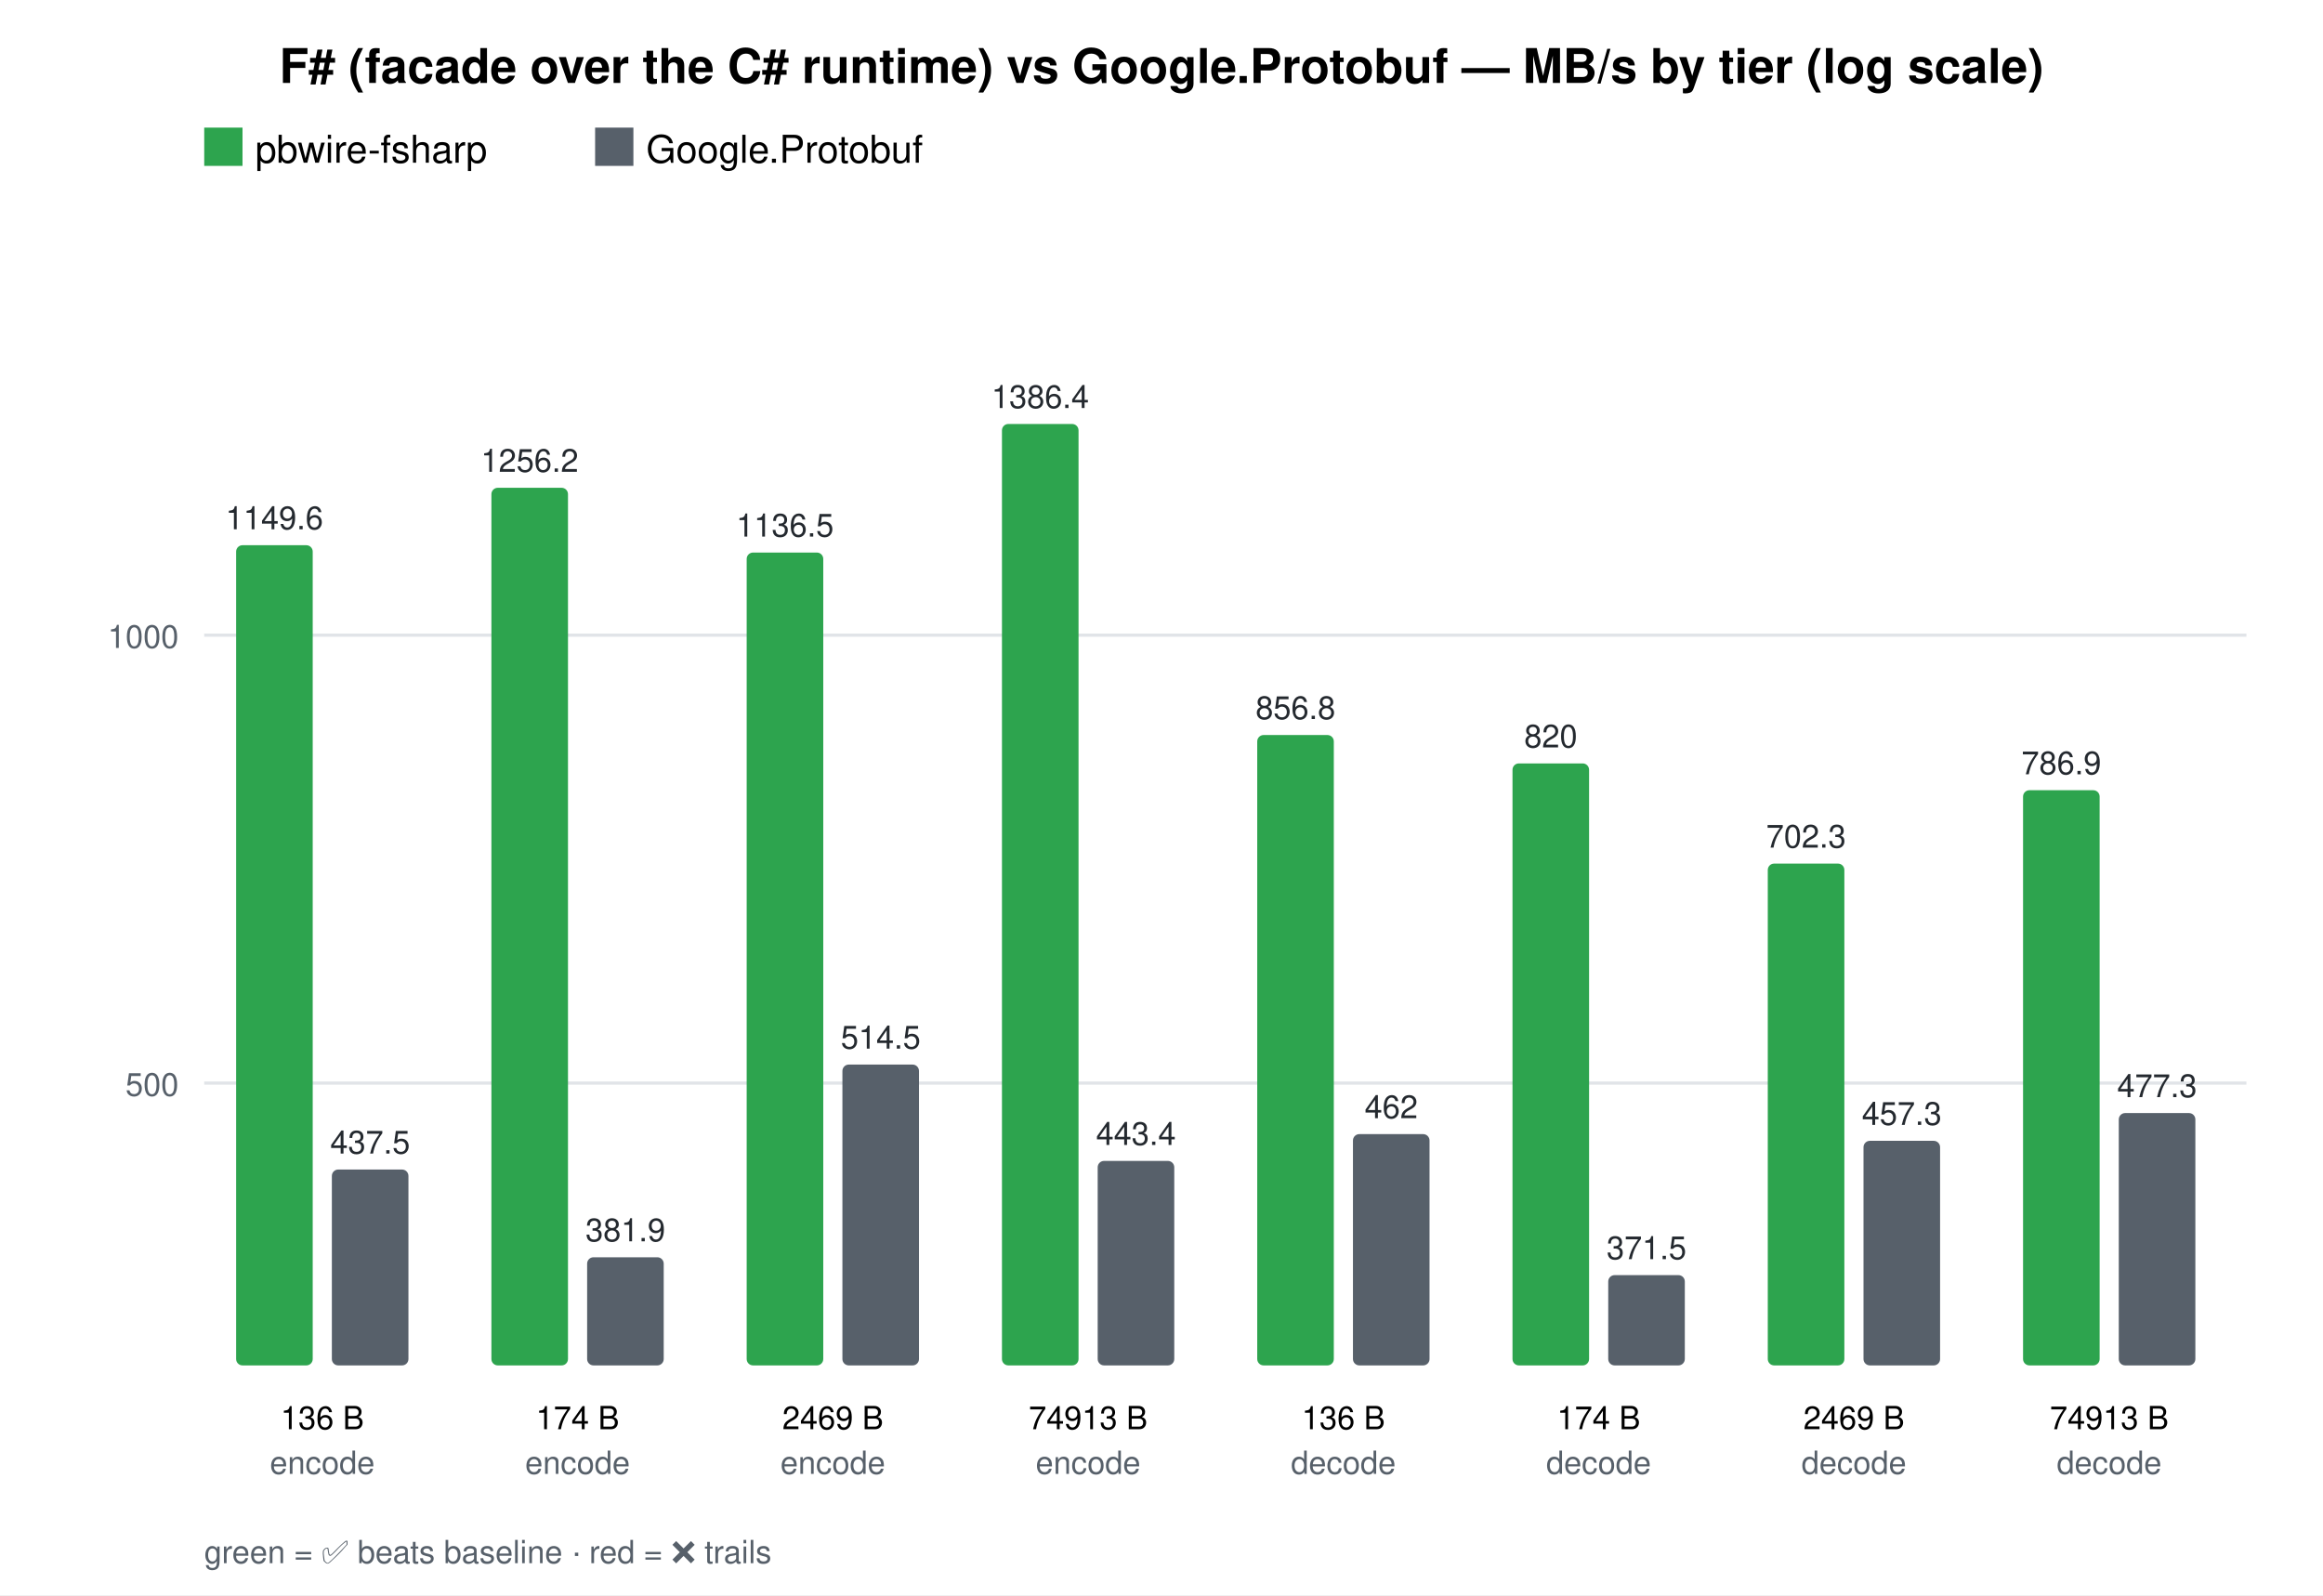
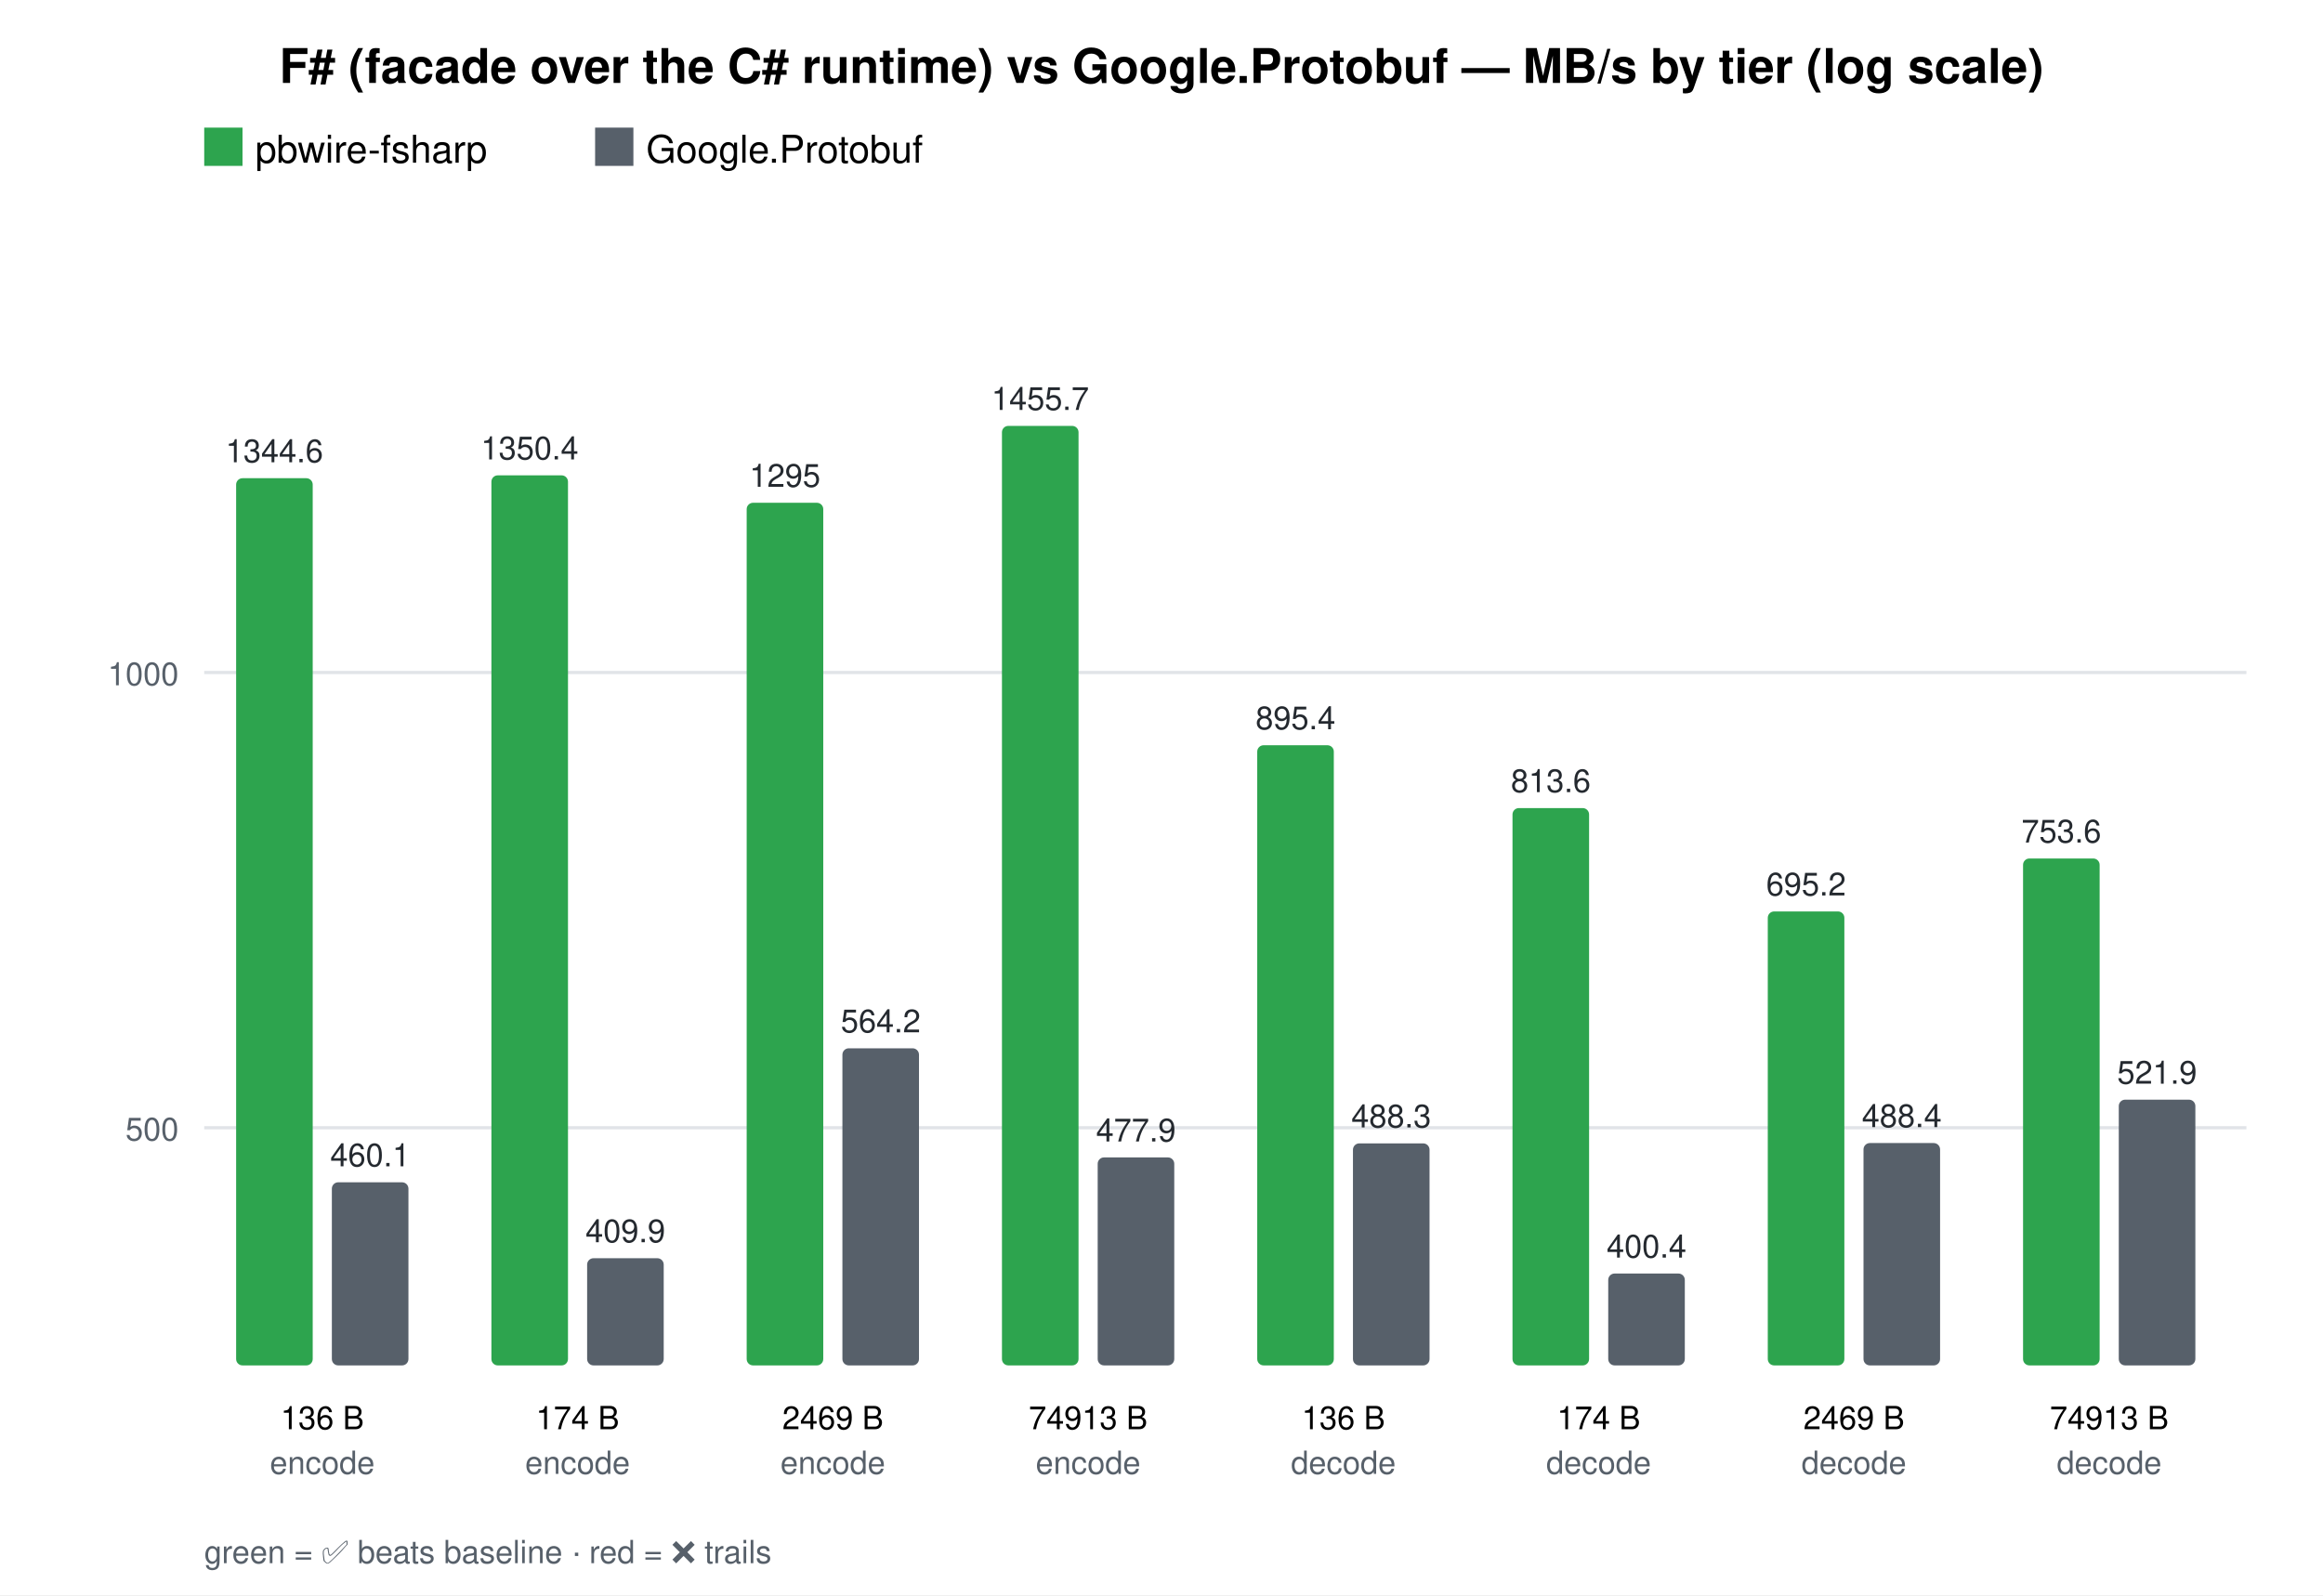
<svg xmlns="http://www.w3.org/2000/svg" width="728" height="500" font-family="Helvetica, Arial, sans-serif">
  <rect width="728" height="500" fill="#ffffff" />
  <text x="364.0" y="26" text-anchor="middle" font-size="15" font-weight="bold">F# (facade over the C# runtime) vs Google.Protobuf — MB/s by tier (log scale)</text>
  <rect x="64" y="40" width="12" height="12" fill="#2da44e" />
  <text x="80" y="51" font-size="12">pbwire-fsharp</text>
  <rect x="186.5" y="40" width="12" height="12" fill="#57606a" />
  <text x="202.5" y="51" font-size="12">Google.Protobuf</text>
-   <line x1="64" y1="339.5" x2="704" y2="339.5" stroke="#e1e4e8" />
-   <text x="56" y="343.5" text-anchor="end" font-size="10" fill="#57606a">500</text>
-   <line x1="64" y1="199.1" x2="704" y2="199.1" stroke="#e1e4e8" />
-   <text x="56" y="203.1" text-anchor="end" font-size="10" fill="#57606a">1000</text>
+   <line x1="64" y1="353.5" x2="704" y2="353.5" stroke="#e1e4e8" />
+   <text x="56" y="357.5" text-anchor="end" font-size="10" fill="#57606a">500</text>
+   <line x1="64" y1="210.8" x2="704" y2="210.8" stroke="#e1e4e8" />
+   <text x="56" y="214.8" text-anchor="end" font-size="10" fill="#57606a">1000</text>
  <text x="101.0" y="448" text-anchor="middle" font-size="10">136 B</text>
  <text x="101.0" y="462" text-anchor="middle" font-size="10" fill="#57606a">encode</text>
-   <rect x="74.0" y="170.9" width="24" height="257.1" rx="2" fill="#2da44e" />
-   <text x="86.0" y="165.9" text-anchor="middle" font-size="10" fill="#24292f">1149.6</text>
-   <rect x="104.0" y="366.6" width="24" height="61.4" rx="2" fill="#57606a" />
-   <text x="116.0" y="361.6" text-anchor="middle" font-size="10" fill="#24292f">437.5</text>
+   <rect x="74.0" y="149.9" width="24" height="278.1" rx="2" fill="#2da44e" />
+   <text x="86.0" y="144.9" text-anchor="middle" font-size="10" fill="#24292f">1344.6</text>
+   <rect x="104.0" y="370.6" width="24" height="57.4" rx="2" fill="#57606a" />
+   <text x="116.0" y="365.6" text-anchor="middle" font-size="10" fill="#24292f">460.1</text>
  <text x="181.0" y="448" text-anchor="middle" font-size="10">174 B</text>
  <text x="181.0" y="462" text-anchor="middle" font-size="10" fill="#57606a">encode</text>
-   <rect x="154.0" y="152.9" width="24" height="275.1" rx="2" fill="#2da44e" />
-   <text x="166.0" y="147.9" text-anchor="middle" font-size="10" fill="#24292f">1256.2</text>
-   <rect x="184.0" y="394.1" width="24" height="33.9" rx="2" fill="#57606a" />
-   <text x="196.0" y="389.1" text-anchor="middle" font-size="10" fill="#24292f">381.9</text>
+   <rect x="154.0" y="149.0" width="24" height="279.0" rx="2" fill="#2da44e" />
+   <text x="166.0" y="144.0" text-anchor="middle" font-size="10" fill="#24292f">1350.4</text>
+   <rect x="184.0" y="394.4" width="24" height="33.6" rx="2" fill="#57606a" />
+   <text x="196.0" y="389.4" text-anchor="middle" font-size="10" fill="#24292f">409.9</text>
  <text x="261.0" y="448" text-anchor="middle" font-size="10">2469 B</text>
  <text x="261.0" y="462" text-anchor="middle" font-size="10" fill="#57606a">encode</text>
-   <rect x="234.0" y="173.2" width="24" height="254.8" rx="2" fill="#2da44e" />
-   <text x="246.0" y="168.2" text-anchor="middle" font-size="10" fill="#24292f">1136.5</text>
-   <rect x="264.0" y="333.7" width="24" height="94.3" rx="2" fill="#57606a" />
-   <text x="276.0" y="328.7" text-anchor="middle" font-size="10" fill="#24292f">514.5</text>
+   <rect x="234.0" y="157.6" width="24" height="270.4" rx="2" fill="#2da44e" />
+   <text x="246.0" y="152.6" text-anchor="middle" font-size="10" fill="#24292f">1295</text>
+   <rect x="264.0" y="328.6" width="24" height="99.4" rx="2" fill="#57606a" />
+   <text x="276.0" y="323.6" text-anchor="middle" font-size="10" fill="#24292f">564.2</text>
  <text x="341.0" y="448" text-anchor="middle" font-size="10">74913 B</text>
  <text x="341.0" y="462" text-anchor="middle" font-size="10" fill="#57606a">encode</text>
-   <rect x="314.0" y="132.9" width="24" height="295.1" rx="2" fill="#2da44e" />
-   <text x="326.0" y="127.9" text-anchor="middle" font-size="10" fill="#24292f">1386.4</text>
-   <rect x="344.0" y="363.9" width="24" height="64.1" rx="2" fill="#57606a" />
-   <text x="356.0" y="358.9" text-anchor="middle" font-size="10" fill="#24292f">443.4</text>
+   <rect x="314.0" y="133.5" width="24" height="294.5" rx="2" fill="#2da44e" />
+   <text x="326.0" y="128.5" text-anchor="middle" font-size="10" fill="#24292f">1455.7</text>
+   <rect x="344.0" y="362.8" width="24" height="65.2" rx="2" fill="#57606a" />
+   <text x="356.0" y="357.8" text-anchor="middle" font-size="10" fill="#24292f">477.9</text>
  <text x="421.0" y="448" text-anchor="middle" font-size="10">136 B</text>
  <text x="421.0" y="462" text-anchor="middle" font-size="10" fill="#57606a">decode</text>
-   <rect x="394.0" y="230.4" width="24" height="197.6" rx="2" fill="#2da44e" />
-   <text x="406.0" y="225.4" text-anchor="middle" font-size="10" fill="#24292f">856.8</text>
-   <rect x="424.0" y="355.5" width="24" height="72.5" rx="2" fill="#57606a" />
-   <text x="436.0" y="350.5" text-anchor="middle" font-size="10" fill="#24292f">462</text>
+   <rect x="394.0" y="233.6" width="24" height="194.4" rx="2" fill="#2da44e" />
+   <text x="406.0" y="228.6" text-anchor="middle" font-size="10" fill="#24292f">895.4</text>
+   <rect x="424.0" y="358.4" width="24" height="69.6" rx="2" fill="#57606a" />
+   <text x="436.0" y="353.4" text-anchor="middle" font-size="10" fill="#24292f">488.3</text>
  <text x="501.0" y="448" text-anchor="middle" font-size="10">174 B</text>
  <text x="501.0" y="462" text-anchor="middle" font-size="10" fill="#57606a">decode</text>
-   <rect x="474.0" y="239.3" width="24" height="188.7" rx="2" fill="#2da44e" />
-   <text x="486.0" y="234.3" text-anchor="middle" font-size="10" fill="#24292f">820</text>
-   <rect x="504.0" y="399.7" width="24" height="28.3" rx="2" fill="#57606a" />
-   <text x="516.0" y="394.7" text-anchor="middle" font-size="10" fill="#24292f">371.5</text>
+   <rect x="474.0" y="253.3" width="24" height="174.7" rx="2" fill="#2da44e" />
+   <text x="486.0" y="248.3" text-anchor="middle" font-size="10" fill="#24292f">813.6</text>
+   <rect x="504.0" y="399.2" width="24" height="28.8" rx="2" fill="#57606a" />
+   <text x="516.0" y="394.2" text-anchor="middle" font-size="10" fill="#24292f">400.4</text>
  <text x="581.0" y="448" text-anchor="middle" font-size="10">2469 B</text>
  <text x="581.0" y="462" text-anchor="middle" font-size="10" fill="#57606a">decode</text>
-   <rect x="554.0" y="270.7" width="24" height="157.3" rx="2" fill="#2da44e" />
-   <text x="566.0" y="265.7" text-anchor="middle" font-size="10" fill="#24292f">702.3</text>
-   <rect x="584.0" y="357.6" width="24" height="70.4" rx="2" fill="#57606a" />
-   <text x="596.0" y="352.6" text-anchor="middle" font-size="10" fill="#24292f">457.3</text>
+   <rect x="554.0" y="285.7" width="24" height="142.3" rx="2" fill="#2da44e" />
+   <text x="566.0" y="280.7" text-anchor="middle" font-size="10" fill="#24292f">695.2</text>
+   <rect x="584.0" y="358.3" width="24" height="69.7" rx="2" fill="#57606a" />
+   <text x="596.0" y="353.3" text-anchor="middle" font-size="10" fill="#24292f">488.4</text>
  <text x="661.0" y="448" text-anchor="middle" font-size="10">74913 B</text>
  <text x="661.0" y="462" text-anchor="middle" font-size="10" fill="#57606a">decode</text>
-   <rect x="634.0" y="247.7" width="24" height="180.3" rx="2" fill="#2da44e" />
-   <text x="646.0" y="242.7" text-anchor="middle" font-size="10" fill="#24292f">786.9</text>
-   <rect x="664.0" y="348.9" width="24" height="79.1" rx="2" fill="#57606a" />
-   <text x="676.0" y="343.9" text-anchor="middle" font-size="10" fill="#24292f">477.3</text>
+   <rect x="634.0" y="269.1" width="24" height="158.9" rx="2" fill="#2da44e" />
+   <text x="646.0" y="264.1" text-anchor="middle" font-size="10" fill="#24292f">753.6</text>
+   <rect x="664.0" y="344.7" width="24" height="83.3" rx="2" fill="#57606a" />
+   <text x="676.0" y="339.7" text-anchor="middle" font-size="10" fill="#24292f">521.9</text>
  <text x="64" y="490" font-size="10" fill="#57606a">green = ✅ beats baseline · red = ❌ trails</text>
</svg>
